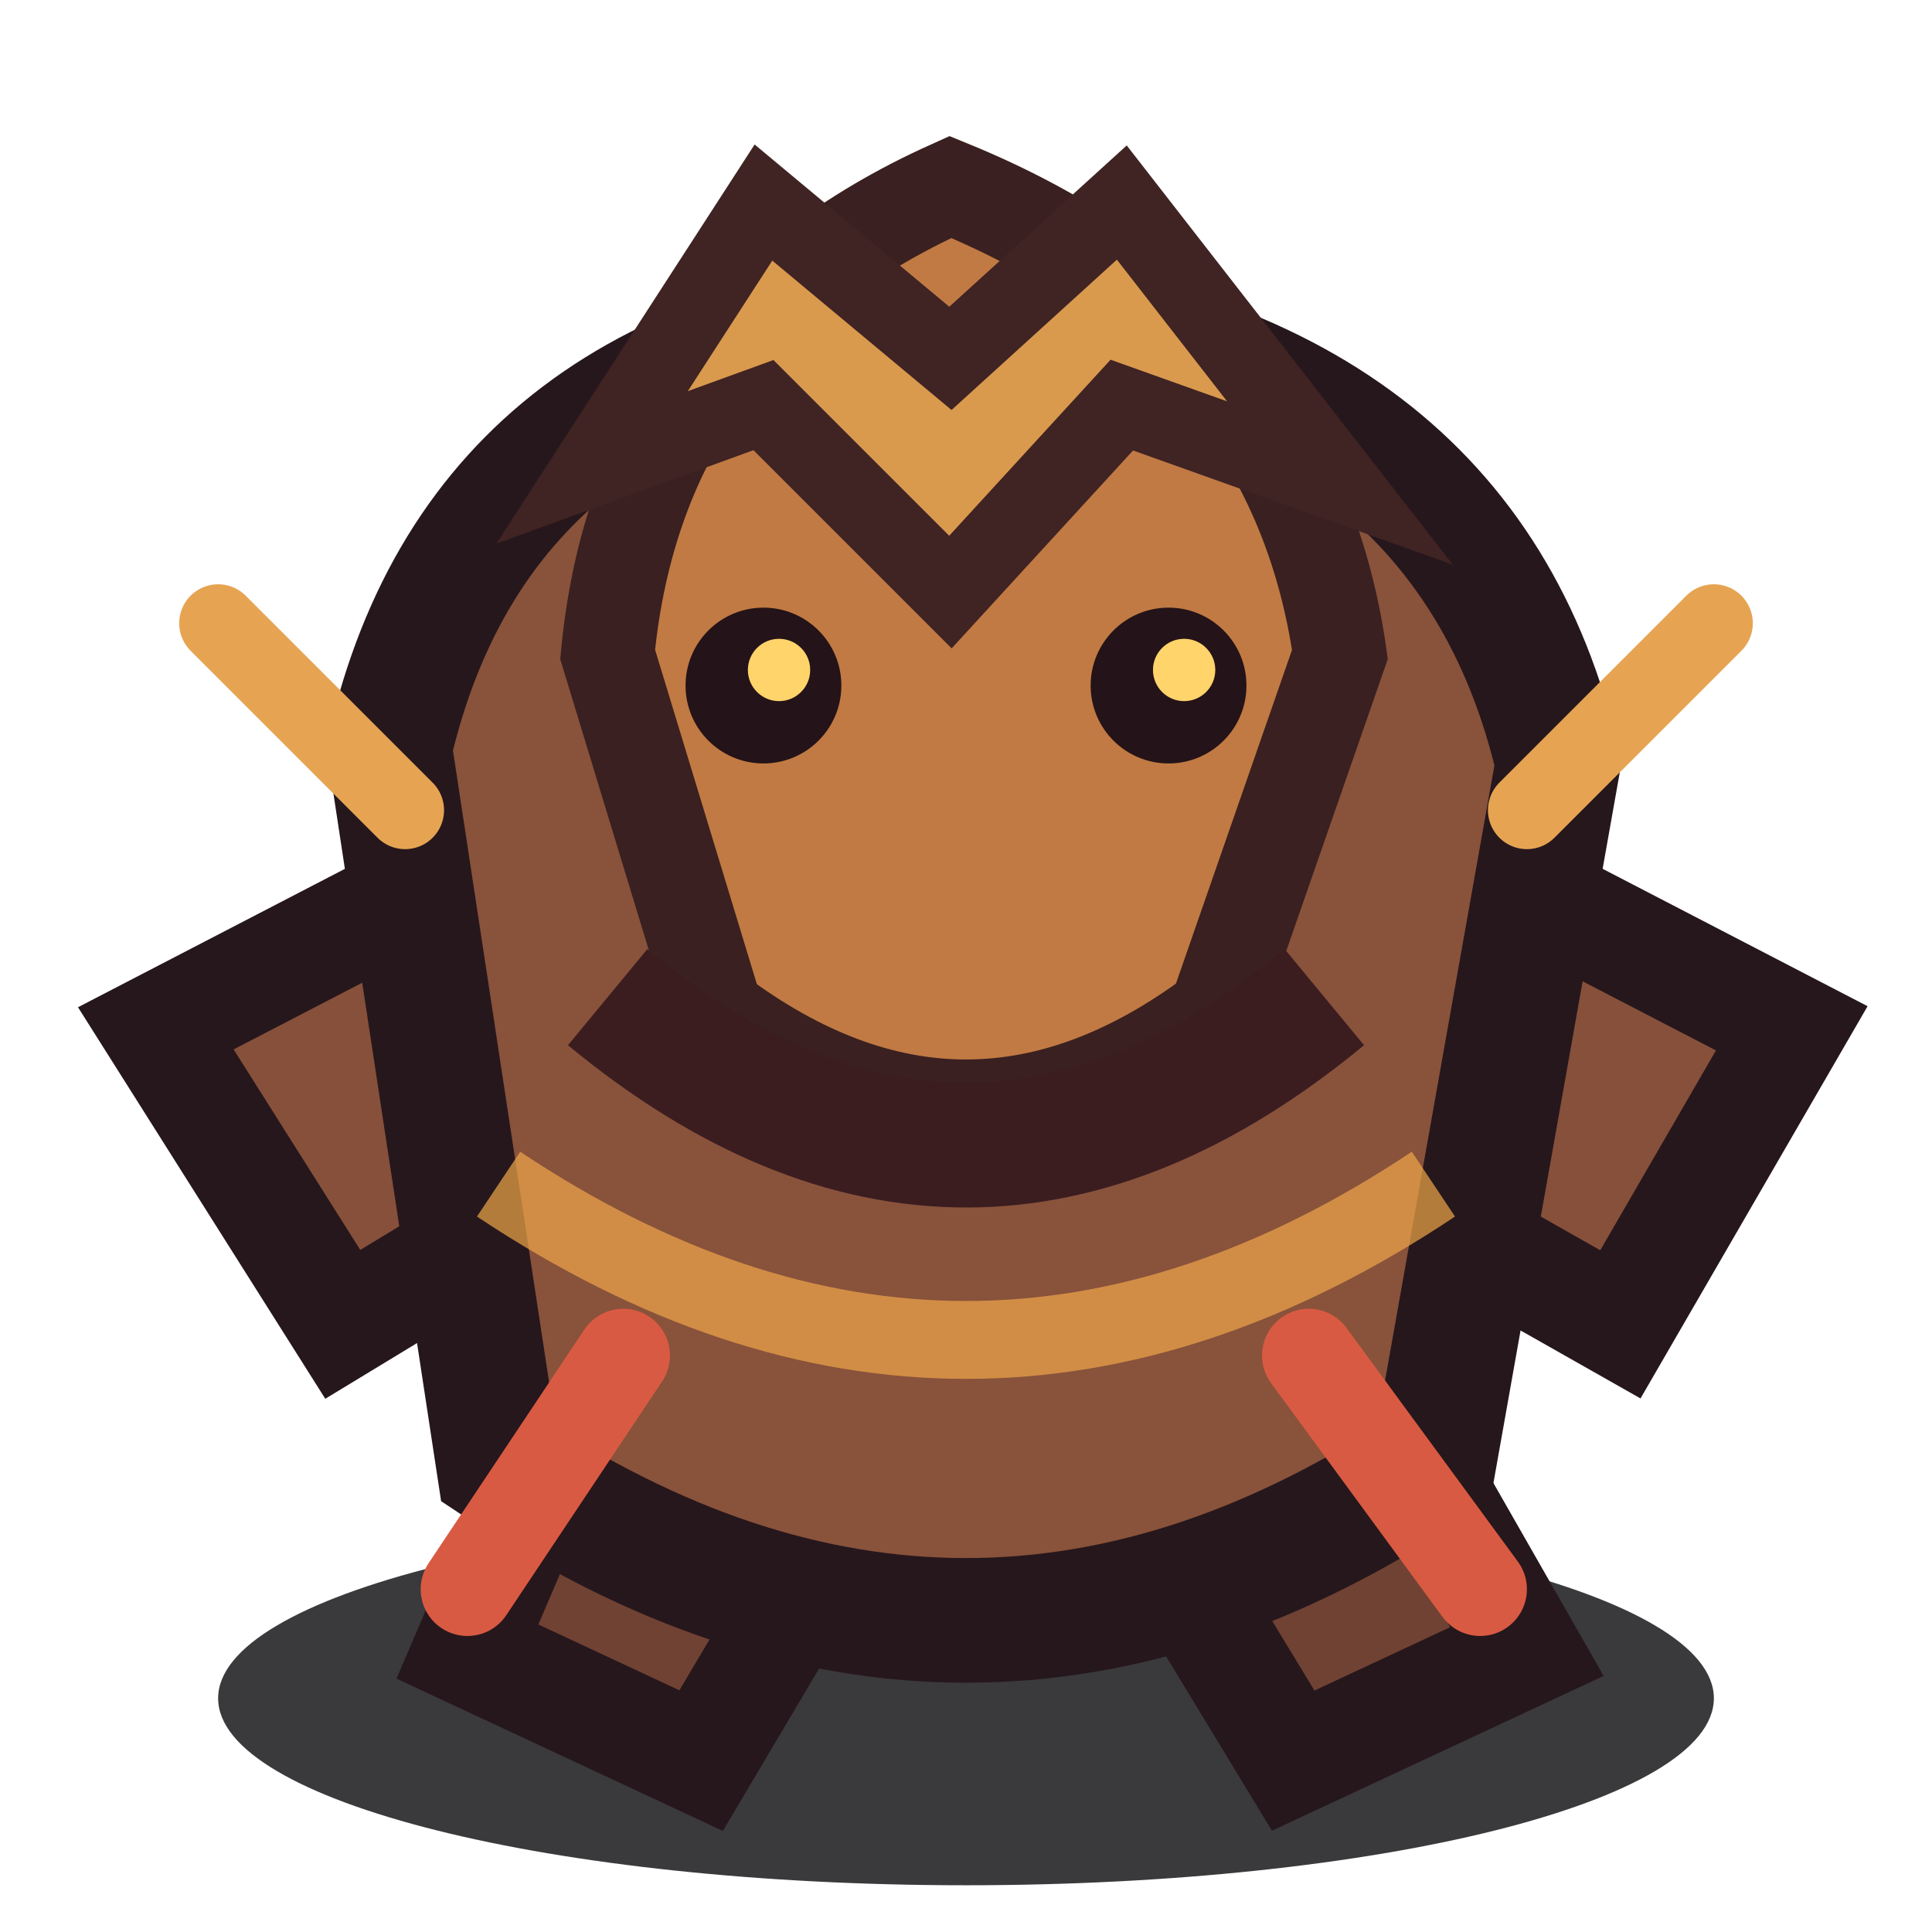
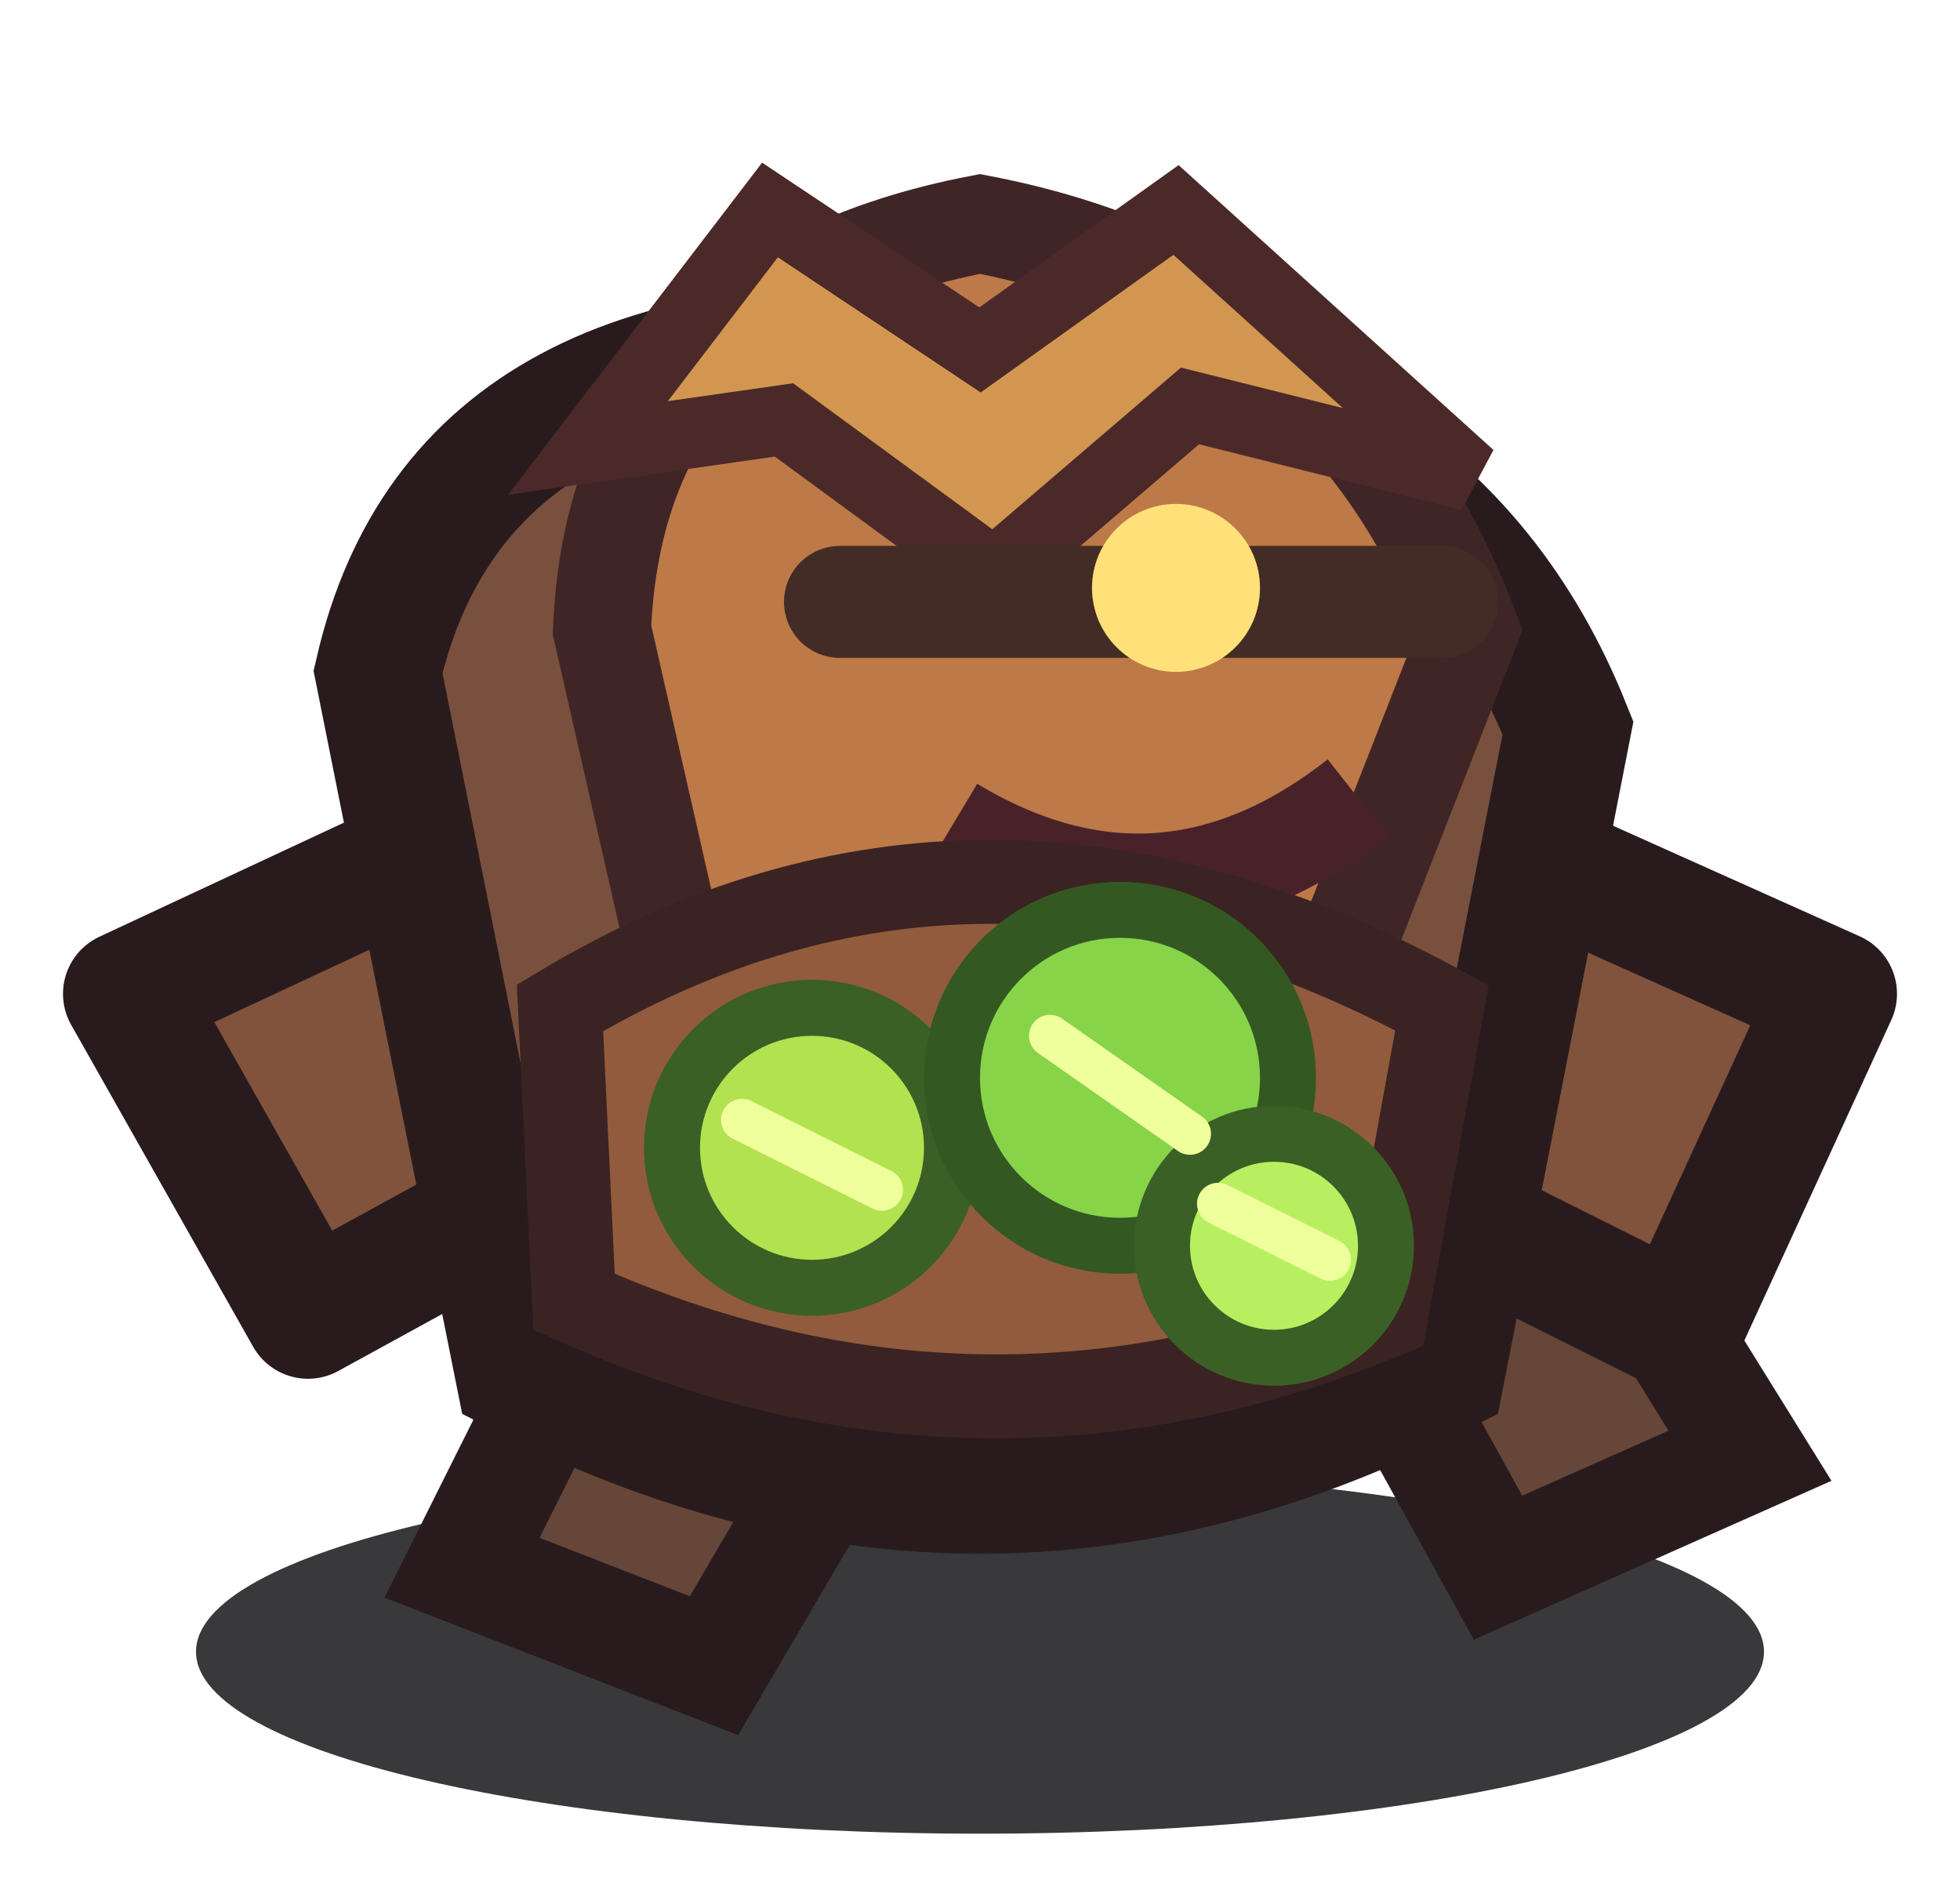
- <svg xmlns="http://www.w3.org/2000/svg" width="124" height="124" viewBox="0 0 124 124">
-   <ellipse cx="62" cy="109" rx="48" ry="12" fill="#09080c" fill-opacity=".8" />
-   <path d="M42 78 30 106l15 7 16-27M82 78l16 28-15 7-17-28" fill="#704233" stroke="#26171c" stroke-width="7" />
-   <path d="M37 52 10 66l12 19 28-17M88 52l27 14-11 19-30-17" fill="#86503b" stroke="#26171c" stroke-width="7" />
-   <path d="M25 48Q31 22 62 20Q94 23 100 49L92 94Q62 114 32 94Z" fill="#89523b" stroke="#26171c" stroke-width="8" />
-   <path d="M39 42Q41 21 61 12Q83 21 86 42L78 65Q62 77 46 65Z" fill="#c17a43" stroke="#3a2020" stroke-width="6" />
-   <path d="M38 30 49 13l12 10 11-10 14 18-14-5-11 12-12-12z" fill="#d99a4e" stroke="#402323" stroke-width="5" />
-   <circle cx="49" cy="44" r="5" fill="#241318" />
-   <circle cx="75" cy="44" r="5" fill="#241318" />
-   <circle cx="50" cy="43" r="2" fill="#ffd46b" />
-   <circle cx="76" cy="43" r="2" fill="#ffd46b" />
-   <path d="M39 64Q62 83 85 64" fill="none" stroke="#3b1d20" stroke-width="8" />
-   <path d="M32 76Q62 96 92 76" fill="none" stroke="#f0a649" stroke-width="5" opacity=".7" />
-   <path d="M26 52 14 40M98 52l12-12" stroke="#e6a452" stroke-width="5" stroke-linecap="round" />
-   <path d="M40 87 30 102M84 87l11 15" stroke="#d95a42" stroke-width="6" stroke-linecap="round" />
+ <svg xmlns="http://www.w3.org/2000/svg" width="140" height="136" viewBox="0 0 140 136">
+   <ellipse cx="70" cy="118" rx="56" ry="13" fill="#08080a" fill-opacity=".8" />
+   <path d="M48 82 33 112l18 7 17-29M91 83l16 29 18-8-18-29" fill="#654638" stroke="#291b1d" stroke-width="8" />
+   <path d="M39 57 9 71l13 23 31-17M102 58l29 13-11 24-34-17" fill="#81533d" stroke="#291b1d" stroke-width="9" stroke-linejoin="round" />
+   <path d="M27 48Q33 22 70 25Q102 27 112 52L103 98Q70 115 37 98Z" fill="#79503d" stroke="#291b1d" stroke-width="9" />
+   <path d="M43 45Q44 21 70 16Q96 21 105 45L96 68Q70 82 48 67Z" fill="#bd7948" stroke="#402526" stroke-width="7" />
+   <path d="M42 32 55 15l15 10 14-10 21 19-20-5-14 12-15-11z" fill="#d29650" stroke="#4b2929" stroke-width="5" />
+   <path d="M60 43H103" stroke="#432c25" stroke-width="8" stroke-linecap="round" />
+   <circle cx="84" cy="42" r="6" fill="#ffe079" />
+   <path d="M68 59Q83 68 97 57" fill="none" stroke="#492229" stroke-width="7" />
+   <path d="M40 72Q70 54 103 72L99 94Q70 106 41 93Z" fill="#925b3d" stroke="#3a2322" stroke-width="6" />
+   <circle cx="58" cy="82" r="10" fill="#b2e24f" stroke="#3a6026" stroke-width="4" />
+   <circle cx="80" cy="77" r="12" fill="#87d448" stroke="#345822" stroke-width="4" />
+   <circle cx="91" cy="89" r="8" fill="#b7ef60" stroke="#3a6026" stroke-width="4" />
+   <path d="M53 80 63 85M75 74 85 81M87 86 95 90" stroke="#efff9b" stroke-width="3" stroke-linecap="round" />
</svg>
